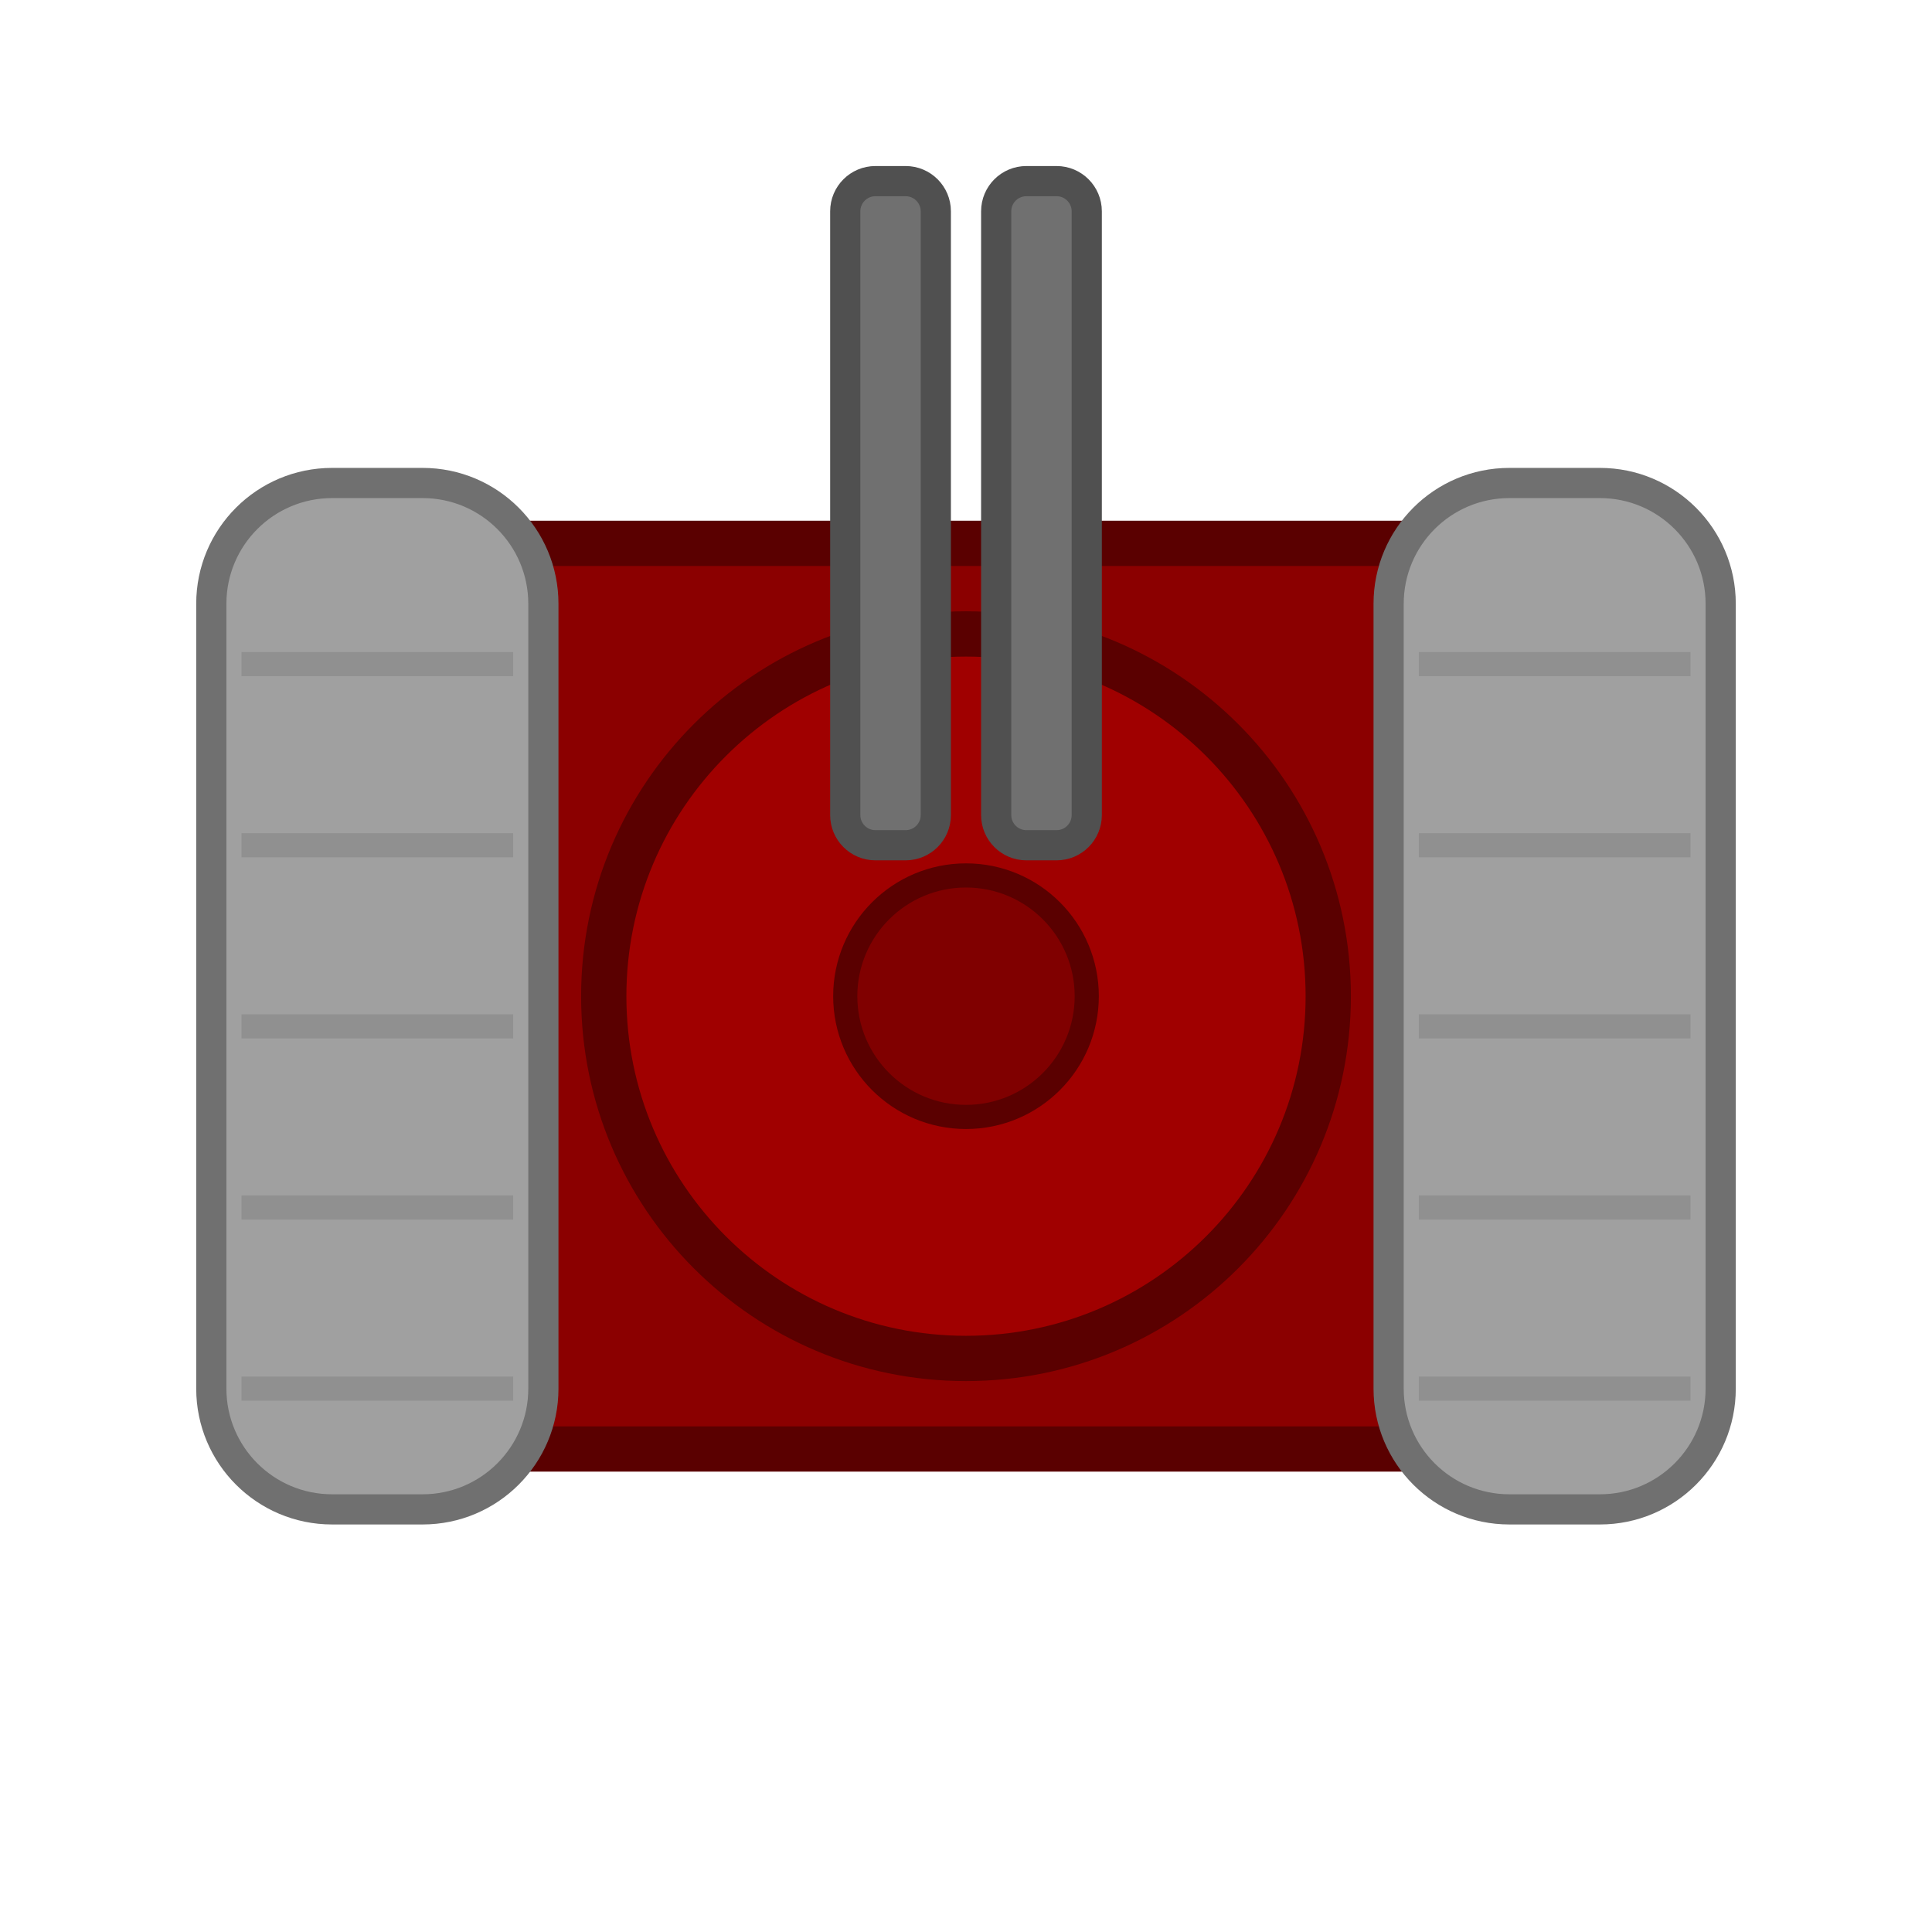
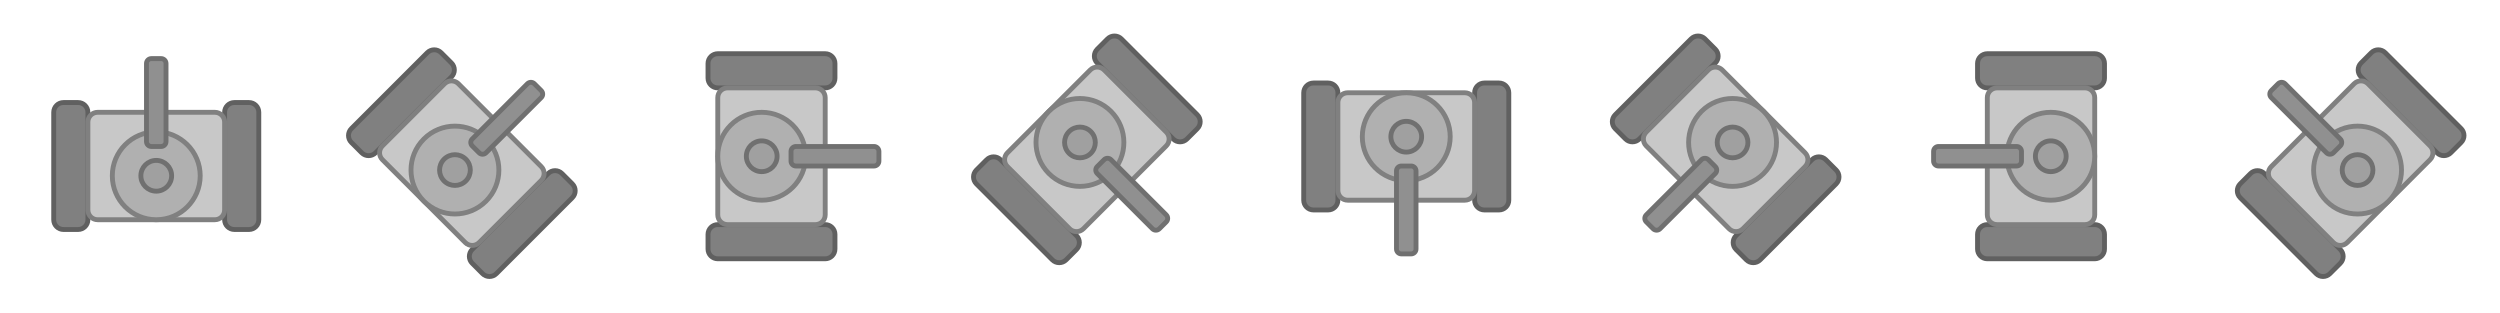
- <svg xmlns="http://www.w3.org/2000/svg" viewBox="0 0 64 64" width="64" height="64">
-   <rect x="11" y="18" width="42" height="30" rx="4" fill="#8b0000" stroke="#5a0000" stroke-width="1.5" />
-   <rect x="7" y="16" width="11" height="34" rx="4" fill="#a0a0a0" stroke="#707070" stroke-width="1" />
-   <rect x="46" y="16" width="11" height="34" rx="4" fill="#a0a0a0" stroke="#707070" stroke-width="1" />
-   <g stroke="#808080" stroke-width="0.8" opacity="0.5">
-     <line x1="8" y1="22" x2="17" y2="22" />
-     <line x1="8" y1="28" x2="17" y2="28" />
-     <line x1="8" y1="34" x2="17" y2="34" />
-     <line x1="8" y1="40" x2="17" y2="40" />
-     <line x1="8" y1="46" x2="17" y2="46" />
-     <line x1="47" y1="22" x2="56" y2="22" />
-     <line x1="47" y1="28" x2="56" y2="28" />
-     <line x1="47" y1="34" x2="56" y2="34" />
-     <line x1="47" y1="40" x2="56" y2="40" />
-     <line x1="47" y1="46" x2="56" y2="46" />
+ <svg xmlns="http://www.w3.org/2000/svg" viewBox="0 0 512 64" width="512" height="64">
+   <g transform="translate(32,32) rotate(0)">
+     <rect x="-21.0" y="-11.0" width="7" height="26" rx="2" fill="#808080" stroke="#606060" stroke-width="1" />
+     <rect x="14.0" y="-11.0" width="7" height="26" rx="2" fill="#808080" stroke="#606060" stroke-width="1" />
+     <rect x="-14.0" y="-9.0" width="28" height="22" rx="2" fill="#c8c8c8" stroke="#808080" stroke-width="1" />
+     <circle cx="0" cy="4" r="9" fill="#b0b0b0" stroke="#808080" stroke-width="1" />
+     <rect x="-2.0" y="-20.0" width="4" height="18" rx="1" fill="#909090" stroke="#707070" stroke-width="1" />
+     <circle cx="0" cy="4" r="3.15" fill="#a0a0a0" stroke="#707070" stroke-width="1" />
  </g>
-   <circle cx="32" cy="33" r="12" fill="#a00000" stroke="#5a0000" stroke-width="1.5" />
-   <rect x="28" y="6" width="3" height="22" rx="1" fill="#707070" stroke="#505050" stroke-width="1" />
-   <rect x="33" y="6" width="3" height="22" rx="1" fill="#707070" stroke="#505050" stroke-width="1" />
-   <circle cx="32" cy="33" r="4" fill="#800000" stroke="#5a0000" stroke-width="0.8" />
+   <g transform="translate(96,32) rotate(45)">
+     <rect x="-21.0" y="-11.0" width="7" height="26" rx="2" fill="#808080" stroke="#606060" stroke-width="1" />
+     <rect x="14.0" y="-11.0" width="7" height="26" rx="2" fill="#808080" stroke="#606060" stroke-width="1" />
+     <rect x="-14.0" y="-9.0" width="28" height="22" rx="2" fill="#c8c8c8" stroke="#808080" stroke-width="1" />
+     <circle cx="0" cy="4" r="9" fill="#b0b0b0" stroke="#808080" stroke-width="1" />
+     <rect x="-2.0" y="-20.0" width="4" height="18" rx="1" fill="#909090" stroke="#707070" stroke-width="1" />
+     <circle cx="0" cy="4" r="3.15" fill="#a0a0a0" stroke="#707070" stroke-width="1" />
+   </g>
+   <g transform="translate(160,32) rotate(90)">
+     <rect x="-21.0" y="-11.0" width="7" height="26" rx="2" fill="#808080" stroke="#606060" stroke-width="1" />
+     <rect x="14.0" y="-11.0" width="7" height="26" rx="2" fill="#808080" stroke="#606060" stroke-width="1" />
+     <rect x="-14.0" y="-9.0" width="28" height="22" rx="2" fill="#c8c8c8" stroke="#808080" stroke-width="1" />
+     <circle cx="0" cy="4" r="9" fill="#b0b0b0" stroke="#808080" stroke-width="1" />
+     <rect x="-2.0" y="-20.0" width="4" height="18" rx="1" fill="#909090" stroke="#707070" stroke-width="1" />
+     <circle cx="0" cy="4" r="3.15" fill="#a0a0a0" stroke="#707070" stroke-width="1" />
+   </g>
+   <g transform="translate(224,32) rotate(135)">
+     <rect x="-21.0" y="-11.0" width="7" height="26" rx="2" fill="#808080" stroke="#606060" stroke-width="1" />
+     <rect x="14.0" y="-11.0" width="7" height="26" rx="2" fill="#808080" stroke="#606060" stroke-width="1" />
+     <rect x="-14.0" y="-9.0" width="28" height="22" rx="2" fill="#c8c8c8" stroke="#808080" stroke-width="1" />
+     <circle cx="0" cy="4" r="9" fill="#b0b0b0" stroke="#808080" stroke-width="1" />
+     <rect x="-2.0" y="-20.0" width="4" height="18" rx="1" fill="#909090" stroke="#707070" stroke-width="1" />
+     <circle cx="0" cy="4" r="3.15" fill="#a0a0a0" stroke="#707070" stroke-width="1" />
+   </g>
+   <g transform="translate(288,32) rotate(180)">
+     <rect x="-21.0" y="-11.0" width="7" height="26" rx="2" fill="#808080" stroke="#606060" stroke-width="1" />
+     <rect x="14.0" y="-11.0" width="7" height="26" rx="2" fill="#808080" stroke="#606060" stroke-width="1" />
+     <rect x="-14.0" y="-9.0" width="28" height="22" rx="2" fill="#c8c8c8" stroke="#808080" stroke-width="1" />
+     <circle cx="0" cy="4" r="9" fill="#b0b0b0" stroke="#808080" stroke-width="1" />
+     <rect x="-2.0" y="-20.0" width="4" height="18" rx="1" fill="#909090" stroke="#707070" stroke-width="1" />
+     <circle cx="0" cy="4" r="3.15" fill="#a0a0a0" stroke="#707070" stroke-width="1" />
+   </g>
+   <g transform="translate(352,32) rotate(225)">
+     <rect x="-21.0" y="-11.0" width="7" height="26" rx="2" fill="#808080" stroke="#606060" stroke-width="1" />
+     <rect x="14.0" y="-11.0" width="7" height="26" rx="2" fill="#808080" stroke="#606060" stroke-width="1" />
+     <rect x="-14.0" y="-9.0" width="28" height="22" rx="2" fill="#c8c8c8" stroke="#808080" stroke-width="1" />
+     <circle cx="0" cy="4" r="9" fill="#b0b0b0" stroke="#808080" stroke-width="1" />
+     <rect x="-2.0" y="-20.0" width="4" height="18" rx="1" fill="#909090" stroke="#707070" stroke-width="1" />
+     <circle cx="0" cy="4" r="3.15" fill="#a0a0a0" stroke="#707070" stroke-width="1" />
+   </g>
+   <g transform="translate(416,32) rotate(270)">
+     <rect x="-21.0" y="-11.0" width="7" height="26" rx="2" fill="#808080" stroke="#606060" stroke-width="1" />
+     <rect x="14.0" y="-11.0" width="7" height="26" rx="2" fill="#808080" stroke="#606060" stroke-width="1" />
+     <rect x="-14.0" y="-9.0" width="28" height="22" rx="2" fill="#c8c8c8" stroke="#808080" stroke-width="1" />
+     <circle cx="0" cy="4" r="9" fill="#b0b0b0" stroke="#808080" stroke-width="1" />
+     <rect x="-2.0" y="-20.0" width="4" height="18" rx="1" fill="#909090" stroke="#707070" stroke-width="1" />
+     <circle cx="0" cy="4" r="3.15" fill="#a0a0a0" stroke="#707070" stroke-width="1" />
+   </g>
+   <g transform="translate(480,32) rotate(315)">
+     <rect x="-21.0" y="-11.0" width="7" height="26" rx="2" fill="#808080" stroke="#606060" stroke-width="1" />
+     <rect x="14.0" y="-11.0" width="7" height="26" rx="2" fill="#808080" stroke="#606060" stroke-width="1" />
+     <rect x="-14.0" y="-9.0" width="28" height="22" rx="2" fill="#c8c8c8" stroke="#808080" stroke-width="1" />
+     <circle cx="0" cy="4" r="9" fill="#b0b0b0" stroke="#808080" stroke-width="1" />
+     <rect x="-2.0" y="-20.0" width="4" height="18" rx="1" fill="#909090" stroke="#707070" stroke-width="1" />
+     <circle cx="0" cy="4" r="3.15" fill="#a0a0a0" stroke="#707070" stroke-width="1" />
+   </g>
</svg>
